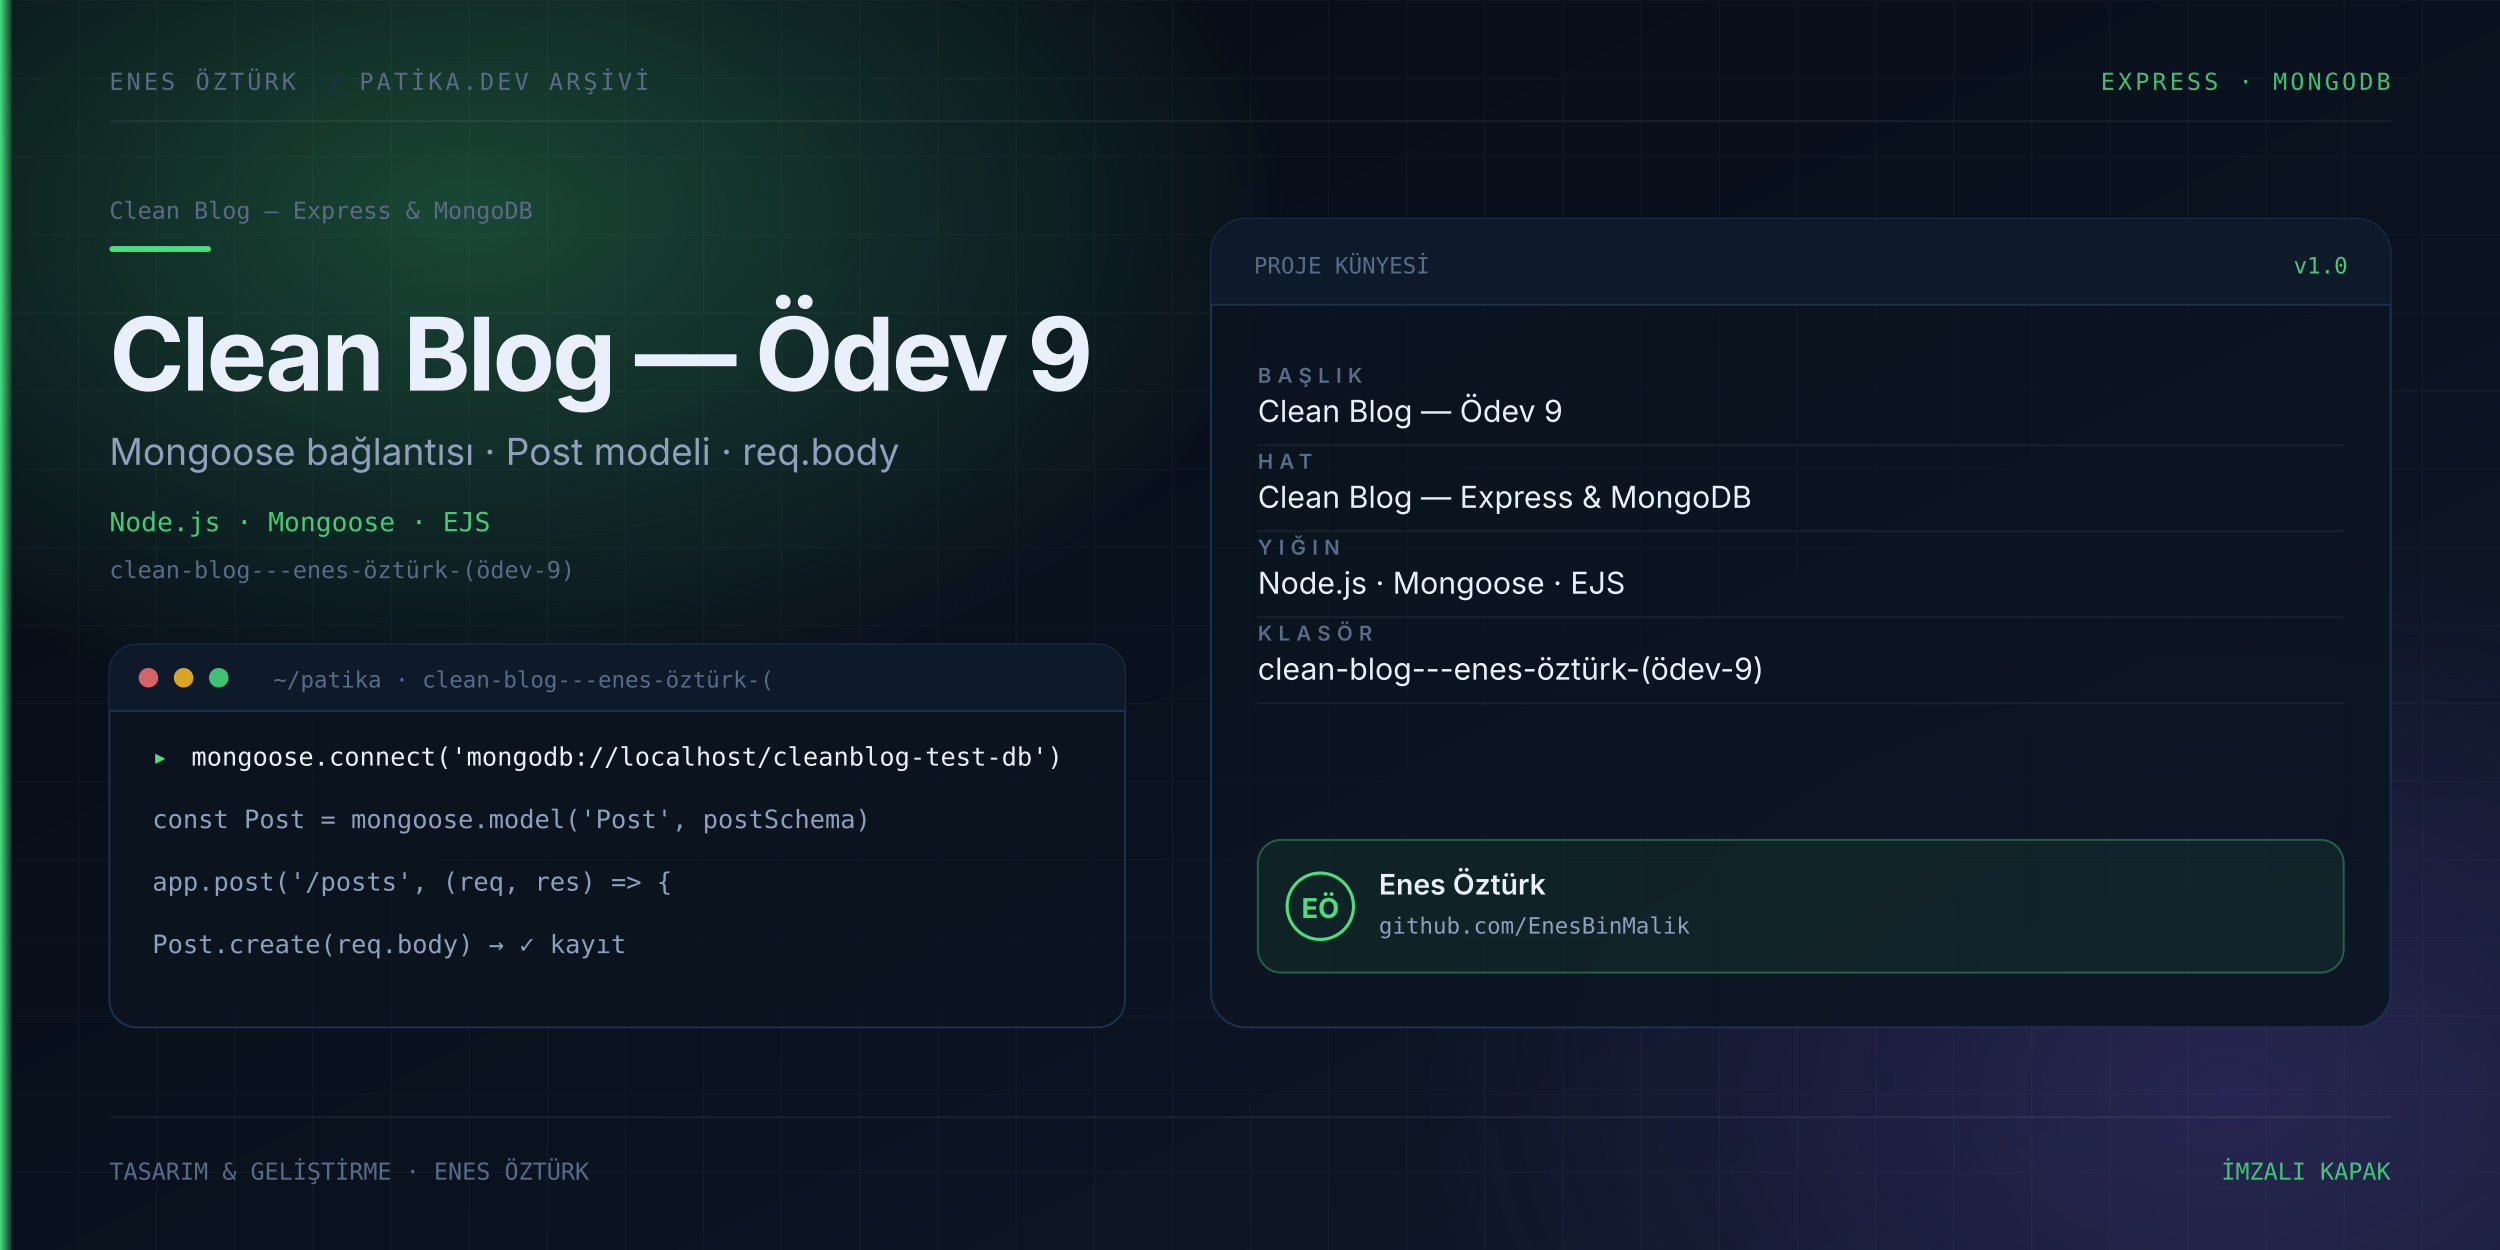
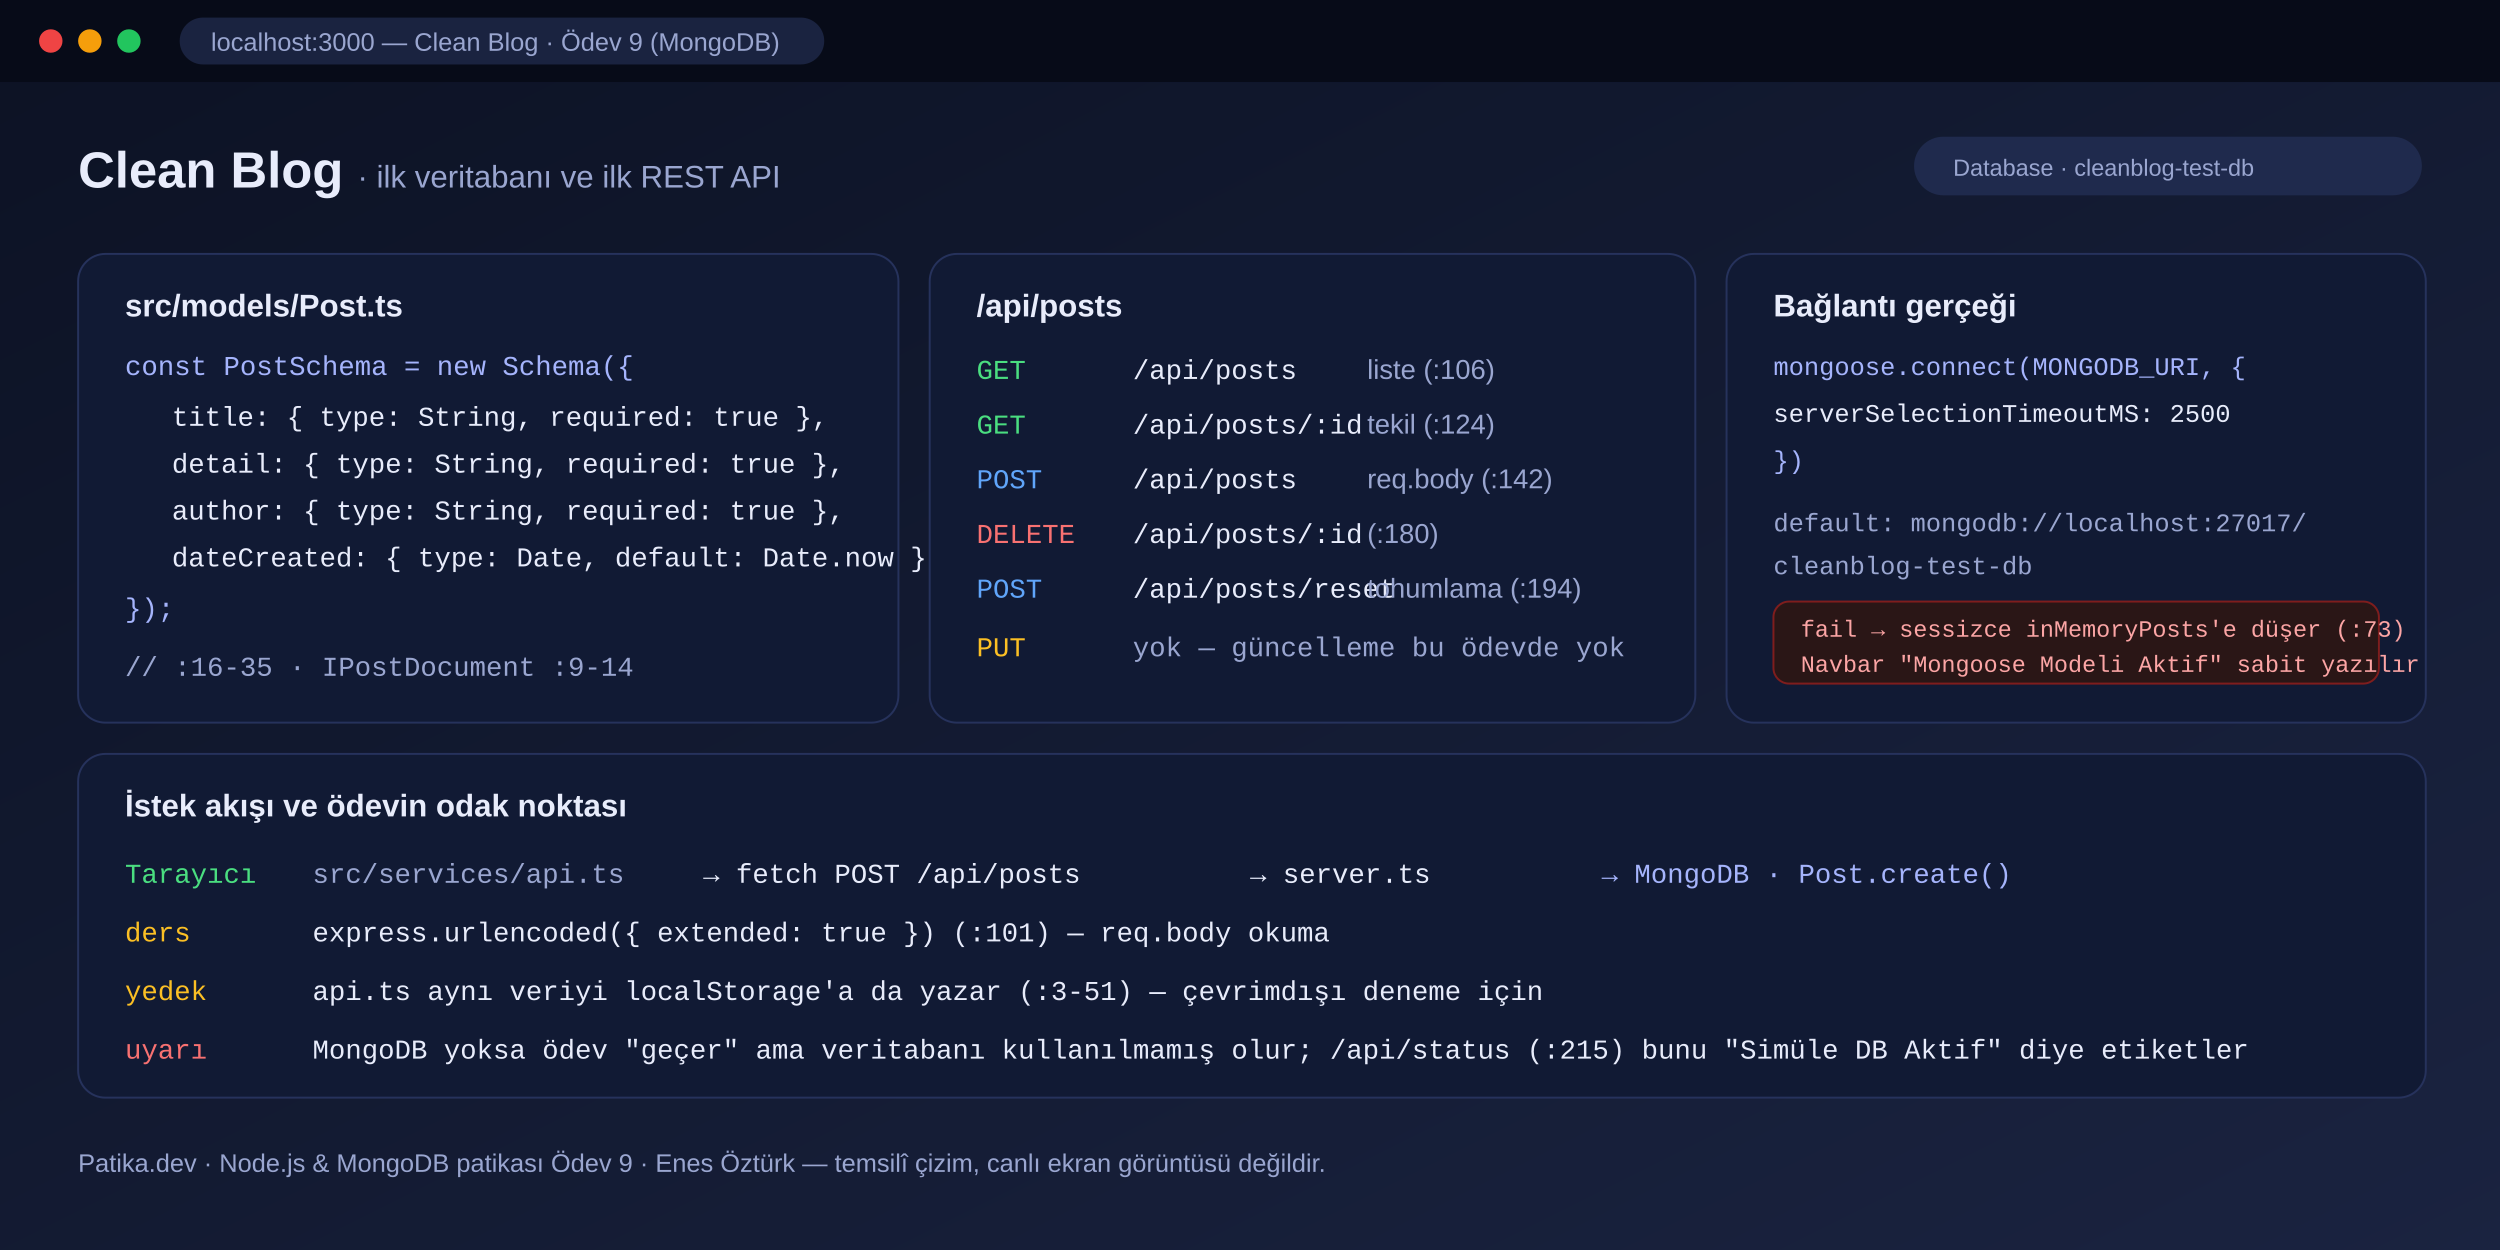
- <svg xmlns="http://www.w3.org/2000/svg" viewBox="0 0 1280 640" width="1280" height="640" role="img" aria-label="Clean Blog — Ödev 9 — Enes Öztürk imza kapağı">
+ <svg xmlns="http://www.w3.org/2000/svg" viewBox="0 0 1280 640" width="1280" height="640" role="img" aria-label="Clean Blog ödev 9 Mongoose ve MongoDB API arayüz mockup'ı">
  <defs>
-     <linearGradient id="bg" x1="0" y1="0" x2="1" y2="1">
-       <stop offset="0" stop-color="#060B14" />
-       <stop offset="55%" stop-color="#0A121F" />
-       <stop offset="100%" stop-color="#101A2C" />
+     <linearGradient id="bg9" x1="0" y1="0" x2="1" y2="1">
+       <stop offset="0%" stop-color="#0c1224" />
+       <stop offset="100%" stop-color="#1a2340" />
    </linearGradient>
-     <linearGradient id="acc" x1="0" y1="0" x2="1" y2="0">
-       <stop offset="0" stop-color="#4ADE80" />
-       <stop offset="100%" stop-color="#4ADE80" stop-opacity="0.15" />
-     </linearGradient>
-     <radialGradient id="glow1" cx="50%" cy="50%" r="50%">
-       <stop offset="0" stop-color="#4ADE80" stop-opacity="0.28" />
-       <stop offset="100%" stop-color="#4ADE80" stop-opacity="0" />
-     </radialGradient>
-     <radialGradient id="glow2" cx="50%" cy="50%" r="50%">
-       <stop offset="0" stop-color="#8B5CF6" stop-opacity="0.20" />
-       <stop offset="100%" stop-color="#8B5CF6" stop-opacity="0" />
-     </radialGradient>
-     <linearGradient id="fade" x1="0" y1="0" x2="0" y2="1">
-       <stop offset="0" stop-color="#FFFFFF" stop-opacity="0.10" />
-       <stop offset="100%" stop-color="#FFFFFF" stop-opacity="0.02" />
-     </linearGradient>
-     <pattern id="grid" width="40" height="40" patternUnits="userSpaceOnUse">
-       <path d="M40 0H0V40" fill="none" stroke="#FFFFFF" stroke-opacity="0.035" stroke-width="1" />
-     </pattern>
-     <pattern id="dots" width="24" height="24" patternUnits="userSpaceOnUse">
-       <circle cx="1.5" cy="1.5" r="1.5" fill="#4ADE80" fill-opacity="0.12" />
-     </pattern>
-     <filter id="soft" x="-30%" y="-30%" width="160%" height="160%">
-       <feGaussianBlur stdDeviation="26" />
-     </filter>
-     <style>.t{font-family:'Segoe UI',Inter,system-ui,-apple-system,'Helvetica Neue',Arial,sans-serif;}.m{font-family:'JetBrains Mono','Cascadia Code',Consolas,'SF Mono',monospace;}.ttl{font-family:'Segoe UI',Inter,system-ui,-apple-system,'Helvetica Neue',Arial,sans-serif;font-weight:700;letter-spacing:-1.4px}.cap{font-family:'Segoe UI',Inter,system-ui,-apple-system,'Helvetica Neue',Arial,sans-serif;font-weight:600;letter-spacing:3.2px}</style>
+     <style>.l{font-family:'Segoe UI',Arial,sans-serif;fill:#e8ecfb}.m{font-family:'Segoe UI',Arial,sans-serif;fill:#9aa6d0}.mono{font-family:Consolas,'Courier New',monospace}</style>
  </defs>
-   <rect width="1280" height="640" fill="url(#bg)" />
-   <rect width="1280" height="640" fill="url(#grid)" />
-   <ellipse cx="240" cy="110" rx="420" ry="260" fill="url(#glow1)" />
-   <ellipse cx="1140" cy="560" rx="420" ry="280" fill="url(#glow2)" />
-   <rect x="0" y="0" width="6" height="640" fill="url(#acc)" />
-   <g class="m" font-size="12" fill="#5A6B88" letter-spacing="1.6">
-     <text x="56" y="46">ENES ÖZTÜRK</text>
-     <text x="168" y="46" fill="#1E3050">/</text>
-     <text x="184" y="46">PATİKA.DEV ARŞİVİ</text>
-     <text x="1224" y="46" text-anchor="end" fill="#4ADE80" fill-opacity="0.85">EXPRESS · MONGODB</text>
+   <rect width="1280" height="640" fill="url(#bg9)" />
+   <rect x="0" y="0" width="1280" height="42" fill="#070b18" />
+   <circle cx="26" cy="21" r="6" fill="#ef4444" />
+   <circle cx="46" cy="21" r="6" fill="#f59e0b" />
+   <circle cx="66" cy="21" r="6" fill="#22c55e" />
+   <rect x="92" y="9" width="330" height="24" rx="12" fill="#1a2340" />
+   <text x="108" y="26" class="m" font-size="13">localhost:3000 — Clean Blog · Ödev 9 (MongoDB)</text>
+   <text x="40" y="96" class="l" font-size="26" font-weight="700">Clean Blog <tspan class="m" font-size="16" font-weight="400">· ilk veritabanı ve ilk REST API</tspan>
+   </text>
+   <rect x="980" y="70" width="260" height="30" rx="15" fill="#1f2a4d" />
+   <text x="1000" y="90" class="m" font-size="12">Database · cleanblog-test-db</text>
+   <rect x="40" y="130" width="420" height="240" rx="14" fill="#111a34" stroke="#26325c" />
+   <text x="64" y="162" class="l" font-size="16" font-weight="600">src/models/Post.ts</text>
+   <g font-size="14" class="mono">
+     <text x="64" y="192" fill="#a5b4fc">const PostSchema = new Schema({</text>
+     <text x="88" y="218" fill="#e8ecfb">title:      { type: String, required: true },</text>
+     <text x="88" y="242" fill="#e8ecfb">detail:     { type: String, required: true },</text>
+     <text x="88" y="266" fill="#e8ecfb">author:     { type: String, required: true },</text>
+     <text x="88" y="290" fill="#e8ecfb">dateCreated: { type: Date, default: Date.now }</text>
+     <text x="64" y="316" fill="#a5b4fc">});</text>
+     <text x="64" y="346" fill="#9aa6d0">// :16-35 · IPostDocument :9-14</text>
  </g>
-   <line x1="56" y1="62" x2="1224" y2="62" stroke="#FFFFFF" stroke-opacity="0.06" />
-   <g class="m" font-size="12" fill="#5A6B88">
-     <text x="56" y="112">Clean Blog — Express &amp; MongoDB</text>
+   <rect x="476" y="130" width="392" height="240" rx="14" fill="#111a34" stroke="#26325c" />
+   <text x="500" y="162" class="l" font-size="16" font-weight="600">/api/posts</text>
+   <g font-size="14" class="mono">
+     <text x="500" y="194" fill="#4ade80">GET    </text>
+     <text x="580" y="194" fill="#e8ecfb">/api/posts</text>
+     <text x="700" y="194" class="m">liste (:106)</text>
+     <text x="500" y="222" fill="#4ade80">GET    </text>
+     <text x="580" y="222" fill="#e8ecfb">/api/posts/:id</text>
+     <text x="700" y="222" class="m">tekil (:124)</text>
+     <text x="500" y="250" fill="#60a5fa">POST   </text>
+     <text x="580" y="250" fill="#e8ecfb">/api/posts</text>
+     <text x="700" y="250" class="m">req.body (:142)</text>
+     <text x="500" y="278" fill="#f87171">DELETE </text>
+     <text x="580" y="278" fill="#e8ecfb">/api/posts/:id</text>
+     <text x="700" y="278" class="m">(:180)</text>
+     <text x="500" y="306" fill="#60a5fa">POST   </text>
+     <text x="580" y="306" fill="#e8ecfb">/api/posts/reset</text>
+     <text x="700" y="306" class="m">tohumlama (:194)</text>
+     <text x="500" y="336" fill="#fbbf24">PUT    </text>
+     <text x="580" y="336" fill="#9aa6d0">yok — güncelleme bu ödevde yok</text>
  </g>
-   <rect x="56" y="126" width="52" height="3" rx="1.5" fill="#4ADE80" />
-   <text x="56" y="200" class="ttl" font-size="52" fill="#E9F0FB">Clean Blog — Ödev 9</text>
-   <text x="56" y="238" class="t" font-size="19" fill="#8FA0BD">Mongoose bağlantısı · Post modeli · req.body</text>
-   <text x="56" y="272" class="m" font-size="13.5" fill="#4ADE80" fill-opacity="0.9">Node.js · Mongoose · EJS</text>
-   <text x="56" y="296" class="m" font-size="12" fill="#5A6B88">clean-blog---enes-öztürk-(ödev-9)</text>
-   <rect x="56" y="330" width="520" height="196" rx="14" fill="#0B1420" fill-opacity="0.92" stroke="#1E3050" />
-   <rect x="56" y="330" width="520" height="34" rx="14" fill="#0E1A2A" />
-   <rect x="56" y="350" width="520" height="14" fill="#0E1A2A" />
-   <line x1="56" y1="364" x2="576" y2="364" stroke="#1E3050" />
-   <circle cx="76" cy="347" r="5" fill="#F87171" fill-opacity="0.85" />
-   <circle cx="94" cy="347" r="5" fill="#FBBF24" fill-opacity="0.85" />
-   <circle cx="112" cy="347" r="5" fill="#4ADE80" fill-opacity="0.85" />
-   <text x="140" y="352" class="m" font-size="11.5" fill="#5A6B88">~/patika · clean-blog---enes-öztürk-(</text>
-   <text x="78" y="392" class="m" font-size="13.5" fill="#4ADE80">▸</text>
-   <text x="98" y="392" class="m" font-size="13" fill="#E9F0FB">mongoose.connect('mongodb://localhost/cleanblog-test-db')</text>
-   <text x="78" y="424" class="m" font-size="13" fill="#8FA0BD">const Post = mongoose.model('Post', postSchema)</text>
-   <text x="78" y="456" class="m" font-size="13" fill="#8FA0BD">app.post('/posts', (req, res) =&gt; {</text>
-   <text x="78" y="488" class="m" font-size="13" fill="#8FA0BD">  Post.create(req.body)  →  ✓ kayıt</text>
-   <rect x="620" y="112" width="604" height="414" rx="18" fill="#0B1420" fill-opacity="0.85" stroke="#1E3050" />
-   <rect x="620" y="112" width="604" height="44" rx="18" fill="#0E1A2A" />
-   <rect x="620" y="138" width="604" height="18" fill="#0E1A2A" />
-   <line x1="620" y1="156" x2="1224" y2="156" stroke="#1E3050" />
-   <text x="642" y="140" class="m" font-size="11.5" fill="#5A6B88">PROJE KÜNYESİ</text>
-   <text x="1202" y="140" class="m" font-size="11.5" fill="#4ADE80" text-anchor="end" fill-opacity="0.9">v1.0</text>
-   <text x="644" y="196" class="cap" font-size="10.5" fill="#5A6B88">BAŞLIK</text>
-   <text x="644" y="216" class="t" font-size="15.5" fill="#E9F0FB">Clean Blog — Ödev 9</text>
-   <line x1="644" y1="228" x2="1200" y2="228" stroke="#FFFFFF" stroke-opacity="0.05" />
-   <text x="644" y="240" class="cap" font-size="10.5" fill="#5A6B88">HAT</text>
-   <text x="644" y="260" class="t" font-size="15.5" fill="#E9F0FB">Clean Blog — Express &amp; MongoDB</text>
-   <line x1="644" y1="272" x2="1200" y2="272" stroke="#FFFFFF" stroke-opacity="0.05" />
-   <text x="644" y="284" class="cap" font-size="10.5" fill="#5A6B88">YIĞIN</text>
-   <text x="644" y="304" class="t" font-size="15.5" fill="#E9F0FB">Node.js · Mongoose · EJS</text>
-   <line x1="644" y1="316" x2="1200" y2="316" stroke="#FFFFFF" stroke-opacity="0.05" />
-   <text x="644" y="328" class="cap" font-size="10.5" fill="#5A6B88">KLASÖR</text>
-   <text x="644" y="348" class="t" font-size="15.5" fill="#E9F0FB">clean-blog---enes-öztürk-(ödev-9)</text>
-   <line x1="644" y1="360" x2="1200" y2="360" stroke="#FFFFFF" stroke-opacity="0.05" />
-   <rect x="644" y="430" width="556" height="68" rx="12" fill="#4ADE80" fill-opacity="0.07" stroke="#4ADE80" stroke-opacity="0.35" />
-   <circle cx="676" cy="464" r="17" fill="none" stroke="#4ADE80" stroke-width="1.6" />
-   <text x="676" y="470" class="t" font-size="14" font-weight="700" fill="#4ADE80" text-anchor="middle">EÖ</text>
-   <text x="706" y="458" class="t" font-size="14.5" font-weight="600" fill="#E9F0FB">Enes Öztürk</text>
-   <text x="706" y="478" class="m" font-size="11.5" fill="#8FA0BD">github.com/EnesBinMalik</text>
-   <line x1="56" y1="572" x2="1224" y2="572" stroke="#FFFFFF" stroke-opacity="0.06" />
-   <text x="56" y="604" class="m" font-size="12" fill="#5A6B88">TASARIM &amp; GELİŞTİRME · ENES ÖZTÜRK</text>
-   <text x="1224" y="604" class="m" font-size="12" fill="#4ADE80" text-anchor="end" fill-opacity="0.85">İMZALI KAPAK</text>
+   <rect x="884" y="130" width="358" height="240" rx="14" fill="#111a34" stroke="#26325c" />
+   <text x="908" y="162" class="l" font-size="16" font-weight="600">Bağlantı gerçeği</text>
+   <g font-size="13" class="mono">
+     <text x="908" y="192" fill="#a5b4fc">mongoose.connect(MONGODB_URI, {</text>
+     <text x="908" y="216" fill="#e8ecfb">  serverSelectionTimeoutMS: 2500</text>
+     <text x="908" y="240" fill="#a5b4fc">})</text>
+     <text x="908" y="272" fill="#9aa6d0">default: mongodb://localhost:27017/</text>
+     <text x="908" y="294" fill="#9aa6d0">          cleanblog-test-db</text>
+   </g>
+   <rect x="908" y="308" width="310" height="42" rx="8" fill="#2a1616" stroke="#7f1d1d" />
+   <text x="922" y="326" font-size="12" fill="#fca5a5" class="mono">fail → sessizce inMemoryPosts'e düşer (:73)</text>
+   <text x="922" y="344" font-size="12" fill="#fca5a5" class="mono">Navbar "Mongoose Modeli Aktif" sabit yazılır</text>
+   <rect x="40" y="386" width="1202" height="176" rx="14" fill="#111a34" stroke="#26325c" />
+   <text x="64" y="418" class="l" font-size="16" font-weight="600">İstek akışı ve ödevin odak noktası</text>
+   <g font-size="14" class="mono">
+     <text x="64" y="452" fill="#4ade80">Tarayıcı</text>
+     <text x="160" y="452" fill="#9aa6d0">src/services/api.ts</text>
+     <text x="360" y="452" fill="#e8ecfb">→ fetch POST /api/posts</text>
+     <text x="640" y="452" fill="#e8ecfb">→ server.ts</text>
+     <text x="820" y="452" fill="#a5b4fc">→ MongoDB · Post.create()</text>
+     <text x="64" y="482" fill="#fbbf24">ders</text>
+     <text x="160" y="482" fill="#e8ecfb">express.urlencoded({ extended: true }) (:101) — req.body okuma</text>
+     <text x="64" y="512" fill="#fbbf24">yedek</text>
+     <text x="160" y="512" fill="#e8ecfb">api.ts aynı veriyi localStorage'a da yazar (:3-51) — çevrimdışı deneme için</text>
+     <text x="64" y="542" fill="#f87171">uyarı</text>
+     <text x="160" y="542" fill="#e8ecfb">MongoDB yoksa ödev "geçer" ama veritabanı kullanılmamış olur; /api/status (:215) bunu "Simüle DB Aktif" diye etiketler</text>
+   </g>
+   <text x="40" y="600" class="m" font-size="13">Patika.dev · Node.js &amp; MongoDB patikası Ödev 9 · Enes Öztürk — temsilî çizim, canlı ekran görüntüsü değildir.</text>
</svg>
